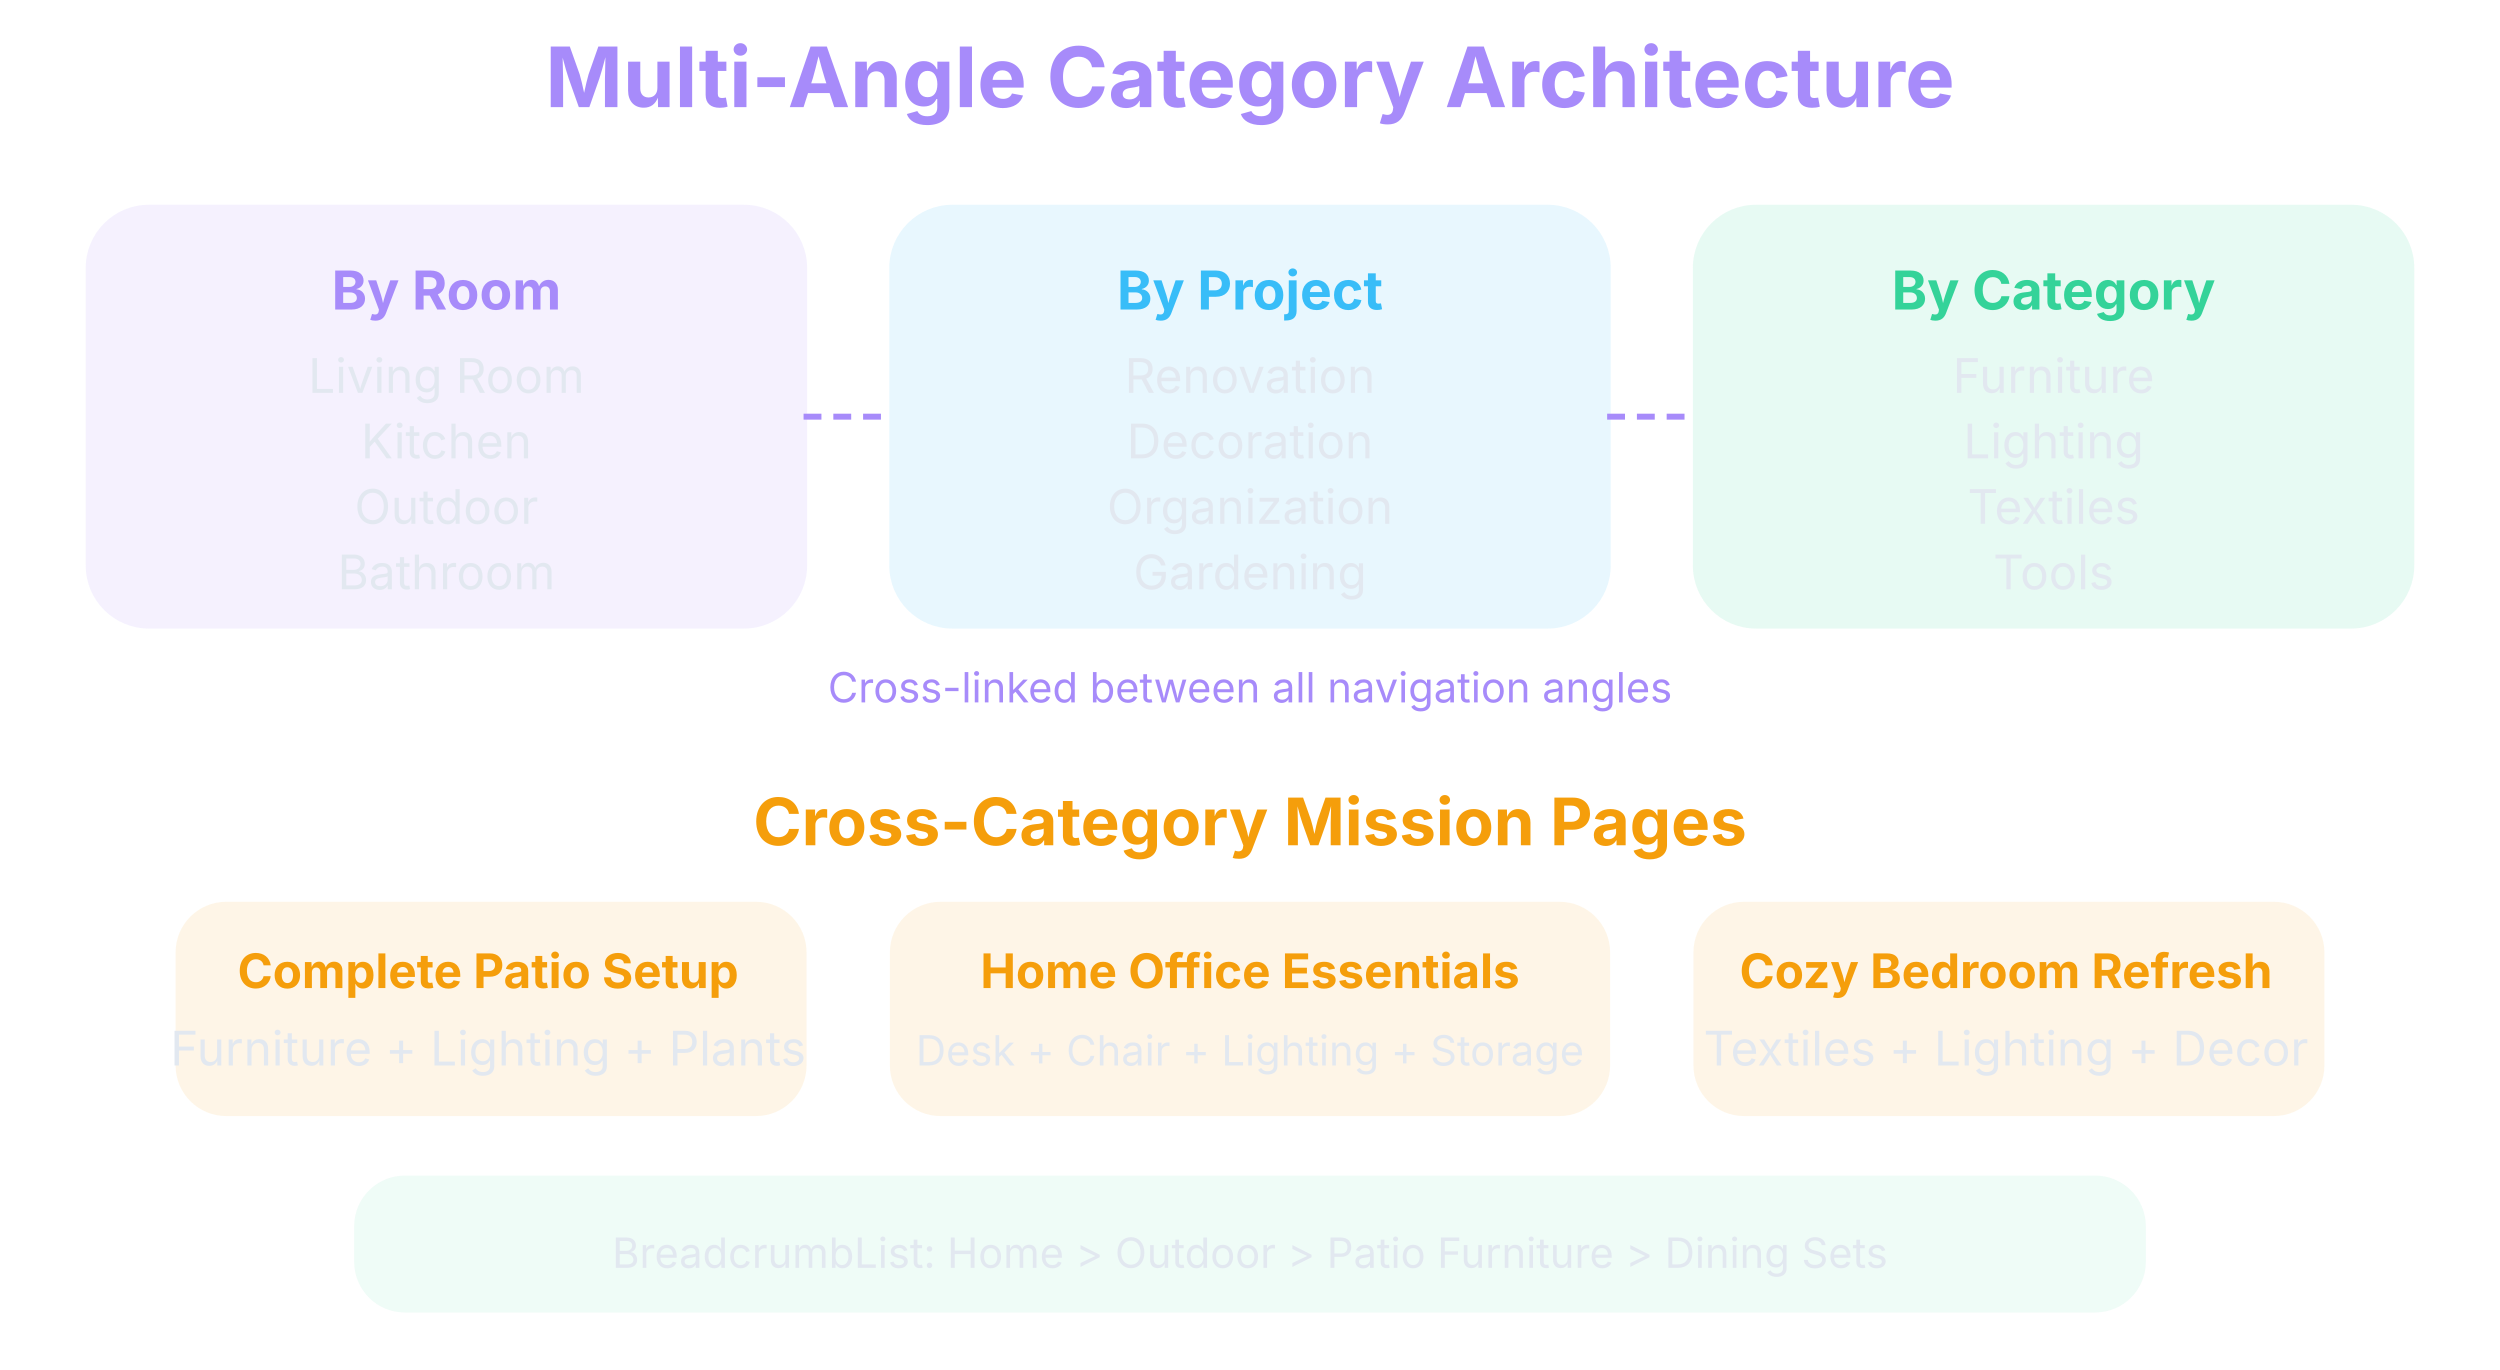
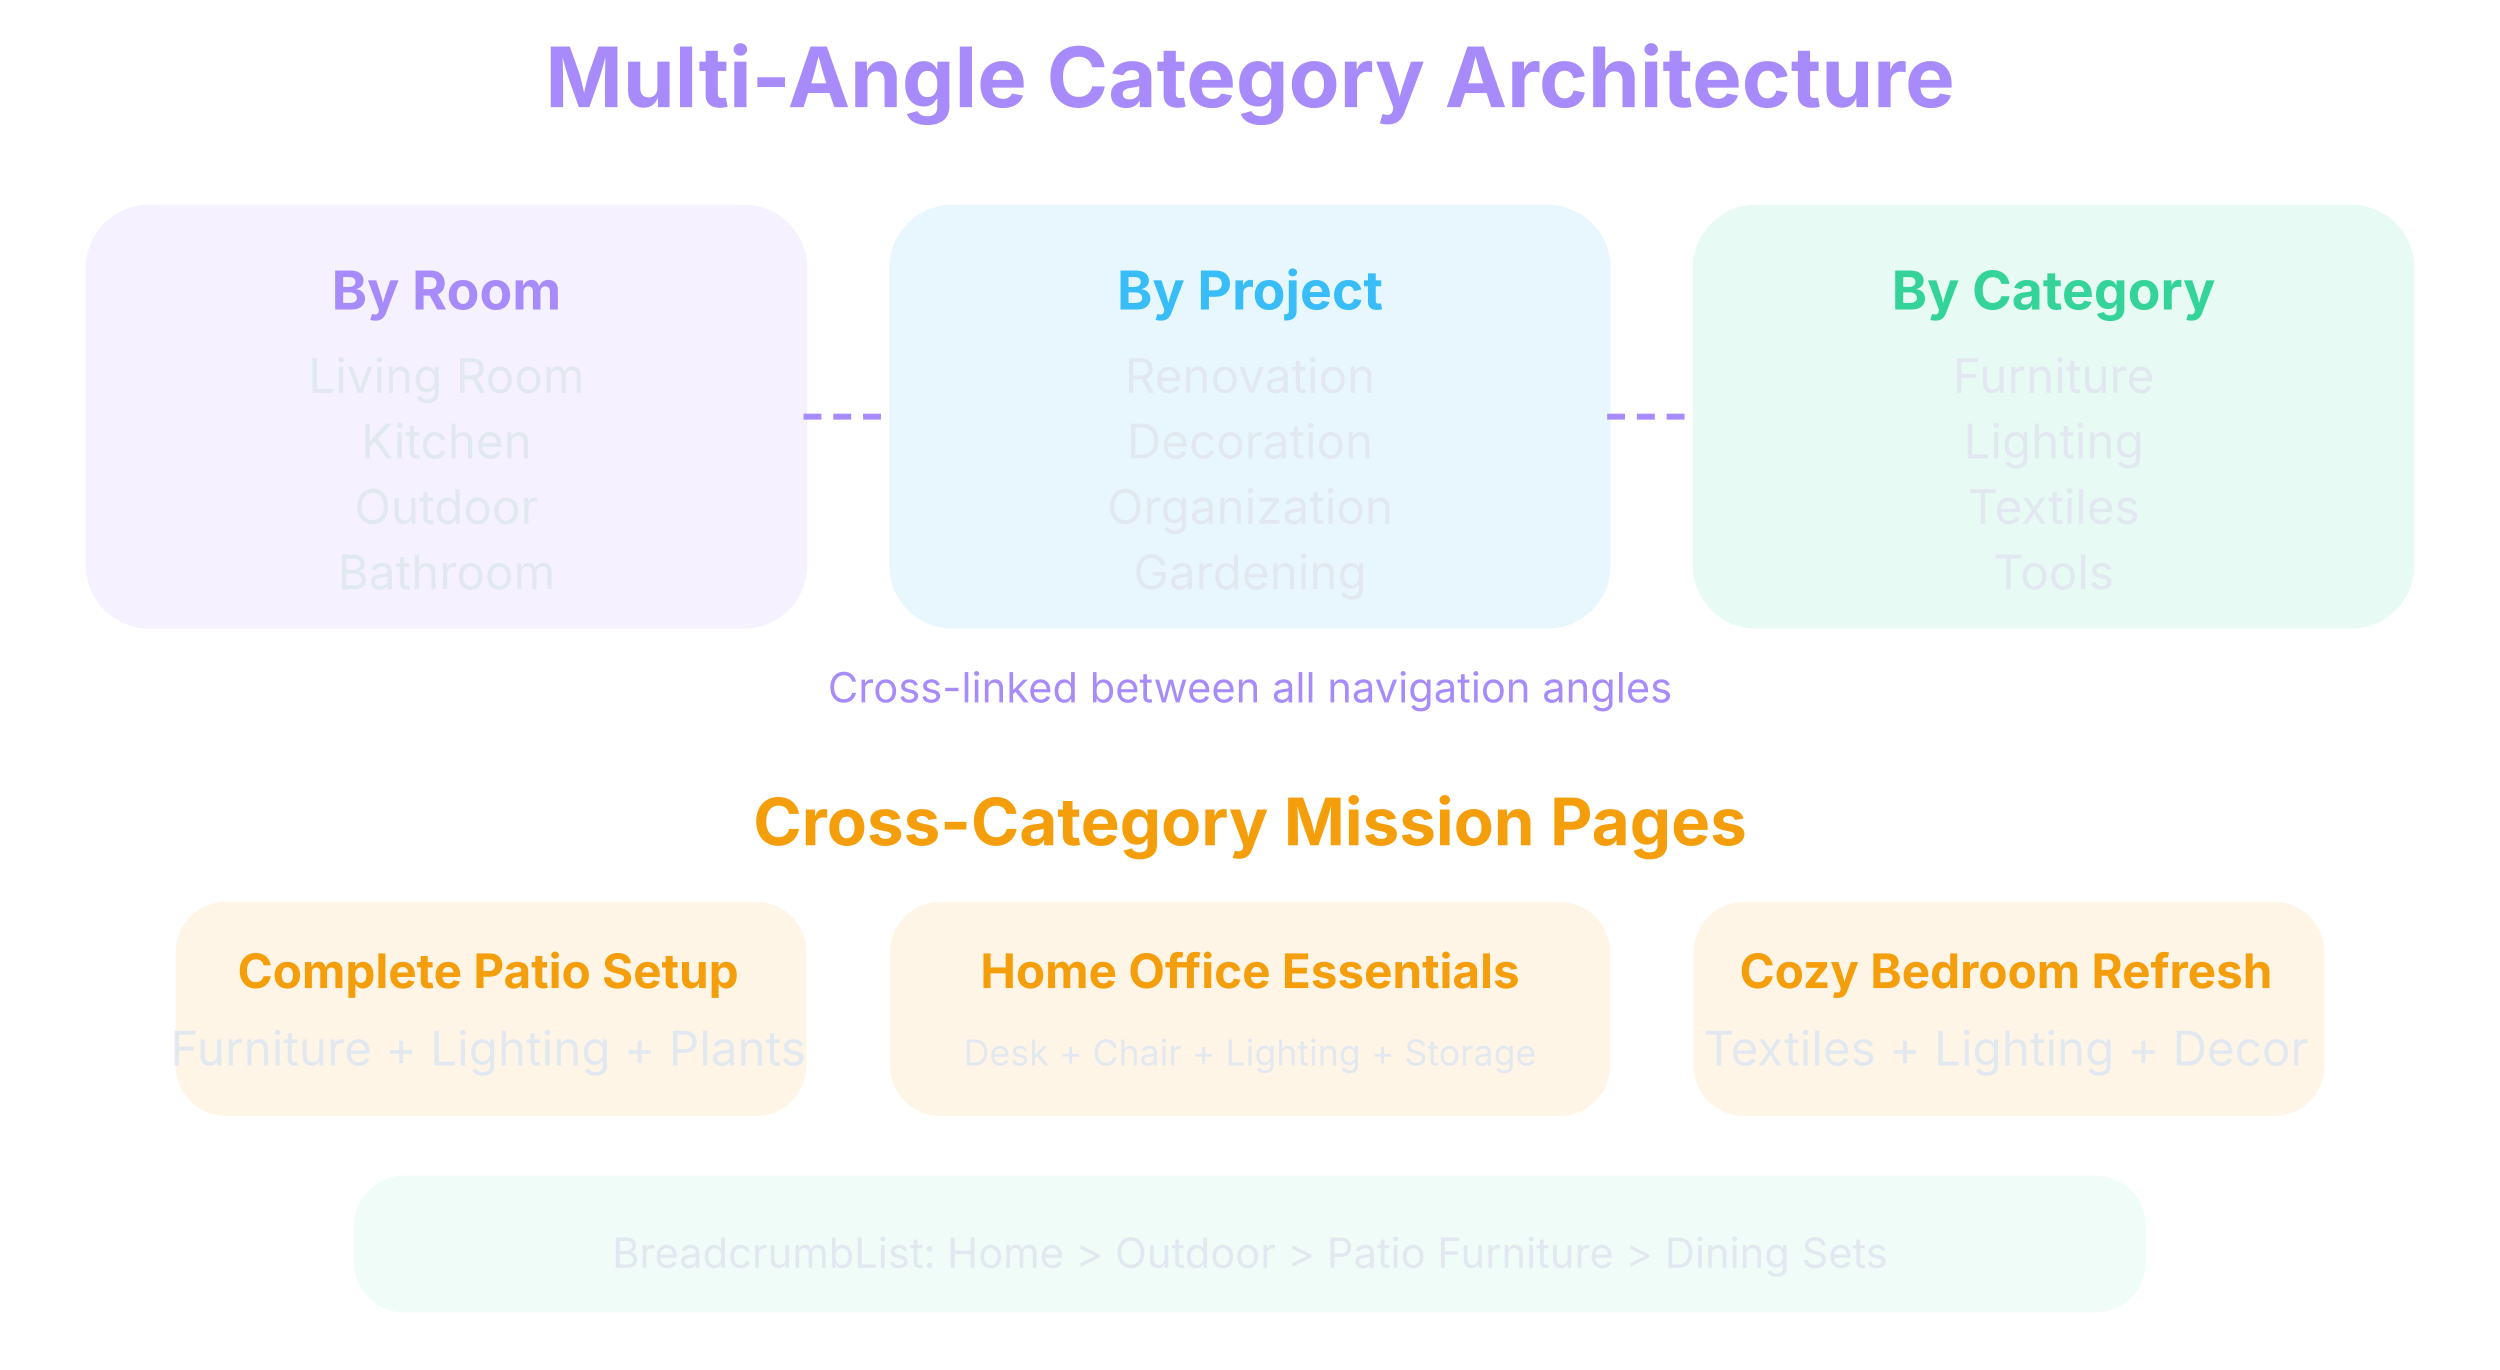
<svg xmlns="http://www.w3.org/2000/svg" viewBox="0 0 420 230" fill="none">
  <text x="210" y="18" text-anchor="middle" font-family="Inter, -apple-system, BlinkMacSystemFont, 'Segoe UI', Roboto, sans-serif" font-size="14" font-weight="bold" fill="#a78bfa">Multi-Angle Category Architecture</text>
  <rect x="15" y="35" width="120" height="70" rx="10" fill="#a78bfa" opacity="0.12" stroke="#a78bfa" stroke-width="1.2" />
  <text x="75" y="52" text-anchor="middle" font-family="Inter, -apple-system, BlinkMacSystemFont, 'Segoe UI', Roboto, sans-serif" font-size="9" fill="#a78bfa" font-weight="bold">By Room</text>
  <text x="75" y="66" text-anchor="middle" font-family="Inter, -apple-system, BlinkMacSystemFont, 'Segoe UI', Roboto, sans-serif" font-size="8" fill="#e2e8f0">Living Room</text>
  <text x="75" y="77" text-anchor="middle" font-family="Inter, -apple-system, BlinkMacSystemFont, 'Segoe UI', Roboto, sans-serif" font-size="8" fill="#e2e8f0">Kitchen</text>
  <text x="75" y="88" text-anchor="middle" font-family="Inter, -apple-system, BlinkMacSystemFont, 'Segoe UI', Roboto, sans-serif" font-size="8" fill="#e2e8f0">Outdoor</text>
  <text x="75" y="99" text-anchor="middle" font-family="Inter, -apple-system, BlinkMacSystemFont, 'Segoe UI', Roboto, sans-serif" font-size="8" fill="#e2e8f0">Bathroom</text>
  <rect x="150" y="35" width="120" height="70" rx="10" fill="#38bdf8" opacity="0.12" stroke="#38bdf8" stroke-width="1.2" />
  <text x="210" y="52" text-anchor="middle" font-family="Inter, -apple-system, BlinkMacSystemFont, 'Segoe UI', Roboto, sans-serif" font-size="9" fill="#38bdf8" font-weight="bold">By Project</text>
  <text x="210" y="66" text-anchor="middle" font-family="Inter, -apple-system, BlinkMacSystemFont, 'Segoe UI', Roboto, sans-serif" font-size="8" fill="#e2e8f0">Renovation</text>
  <text x="210" y="77" text-anchor="middle" font-family="Inter, -apple-system, BlinkMacSystemFont, 'Segoe UI', Roboto, sans-serif" font-size="8" fill="#e2e8f0">Decoration</text>
  <text x="210" y="88" text-anchor="middle" font-family="Inter, -apple-system, BlinkMacSystemFont, 'Segoe UI', Roboto, sans-serif" font-size="8" fill="#e2e8f0">Organization</text>
  <text x="210" y="99" text-anchor="middle" font-family="Inter, -apple-system, BlinkMacSystemFont, 'Segoe UI', Roboto, sans-serif" font-size="8" fill="#e2e8f0">Gardening</text>
  <rect x="285" y="35" width="120" height="70" rx="10" fill="#34d399" opacity="0.12" stroke="#34d399" stroke-width="1.2" />
  <text x="345" y="52" text-anchor="middle" font-family="Inter, -apple-system, BlinkMacSystemFont, 'Segoe UI', Roboto, sans-serif" font-size="9" fill="#34d399" font-weight="bold">By Category</text>
  <text x="345" y="66" text-anchor="middle" font-family="Inter, -apple-system, BlinkMacSystemFont, 'Segoe UI', Roboto, sans-serif" font-size="8" fill="#e2e8f0">Furniture</text>
  <text x="345" y="77" text-anchor="middle" font-family="Inter, -apple-system, BlinkMacSystemFont, 'Segoe UI', Roboto, sans-serif" font-size="8" fill="#e2e8f0">Lighting</text>
  <text x="345" y="88" text-anchor="middle" font-family="Inter, -apple-system, BlinkMacSystemFont, 'Segoe UI', Roboto, sans-serif" font-size="8" fill="#e2e8f0">Textiles</text>
  <text x="345" y="99" text-anchor="middle" font-family="Inter, -apple-system, BlinkMacSystemFont, 'Segoe UI', Roboto, sans-serif" font-size="8" fill="#e2e8f0">Tools</text>
  <line x1="135" y1="70" x2="150" y2="70" stroke="#a78bfa" stroke-width="1" stroke-dasharray="3,2" />
  <line x1="270" y1="70" x2="285" y2="70" stroke="#a78bfa" stroke-width="1" stroke-dasharray="3,2" />
  <text x="210" y="118" text-anchor="middle" font-family="Inter, -apple-system, BlinkMacSystemFont, 'Segoe UI', Roboto, sans-serif" font-size="7" fill="#a78bfa">Cross-linked between all navigation angles</text>
  <text x="210" y="142" text-anchor="middle" font-family="Inter, -apple-system, BlinkMacSystemFont, 'Segoe UI', Roboto, sans-serif" font-size="11" fill="#f59e0b" font-weight="bold">Cross-Category Mission Pages</text>
  <rect x="30" y="152" width="105" height="35" rx="8" fill="#f59e0b" opacity="0.1" stroke="#f59e0b" stroke-width="1" />
  <text x="82" y="166" text-anchor="middle" font-family="Inter, -apple-system, BlinkMacSystemFont, 'Segoe UI', Roboto, sans-serif" font-size="8" fill="#f59e0b" font-weight="bold">Complete Patio Setup</text>
  <text x="82" y="179" text-anchor="middle" font-family="Inter, -apple-system, BlinkMacSystemFont, 'Segoe UI', Roboto, sans-serif" font-size="8" fill="#e2e8f0">Furniture + Lighting + Plants</text>
  <rect x="150" y="152" width="120" height="35" rx="8" fill="#f59e0b" opacity="0.1" stroke="#f59e0b" stroke-width="1" />
  <text x="210" y="166" text-anchor="middle" font-family="Inter, -apple-system, BlinkMacSystemFont, 'Segoe UI', Roboto, sans-serif" font-size="8" fill="#f59e0b" font-weight="bold">Home Office Essentials</text>
-   <text x="210" y="179" text-anchor="middle" font-family="Inter, -apple-system, BlinkMacSystemFont, 'Segoe UI', Roboto, sans-serif" font-size="7" fill="#e2e8f0">Desk + Chair + Lighting + Storage</text>
+   <text x="210" y="179" text-anchor="middle" font-family="Inter, -apple-system, BlinkMacSystemFont, 'Segoe UI', Roboto, sans-serif" font-size="6" fill="#e2e8f0">Desk + Chair + Lighting + Storage</text>
  <rect x="285" y="152" width="105" height="35" rx="8" fill="#f59e0b" opacity="0.1" stroke="#f59e0b" stroke-width="1" />
  <text x="337" y="166" text-anchor="middle" font-family="Inter, -apple-system, BlinkMacSystemFont, 'Segoe UI', Roboto, sans-serif" font-size="8" fill="#f59e0b" font-weight="bold">Cozy Bedroom Refresh</text>
  <text x="337" y="179" text-anchor="middle" font-family="Inter, -apple-system, BlinkMacSystemFont, 'Segoe UI', Roboto, sans-serif" font-size="8" fill="#e2e8f0">Textiles + Lighting + Decor</text>
  <rect x="60" y="198" width="300" height="22" rx="8" fill="#34d399" opacity="0.08" stroke="#34d399" stroke-width="1" />
  <text x="210" y="213" text-anchor="middle" font-family="Inter, -apple-system, BlinkMacSystemFont, 'Segoe UI', Roboto, sans-serif" font-size="7" fill="#e2e8f0">BreadcrumbList: Home &gt; Outdoor &gt; Patio Furniture &gt; Dining Sets</text>
</svg>
